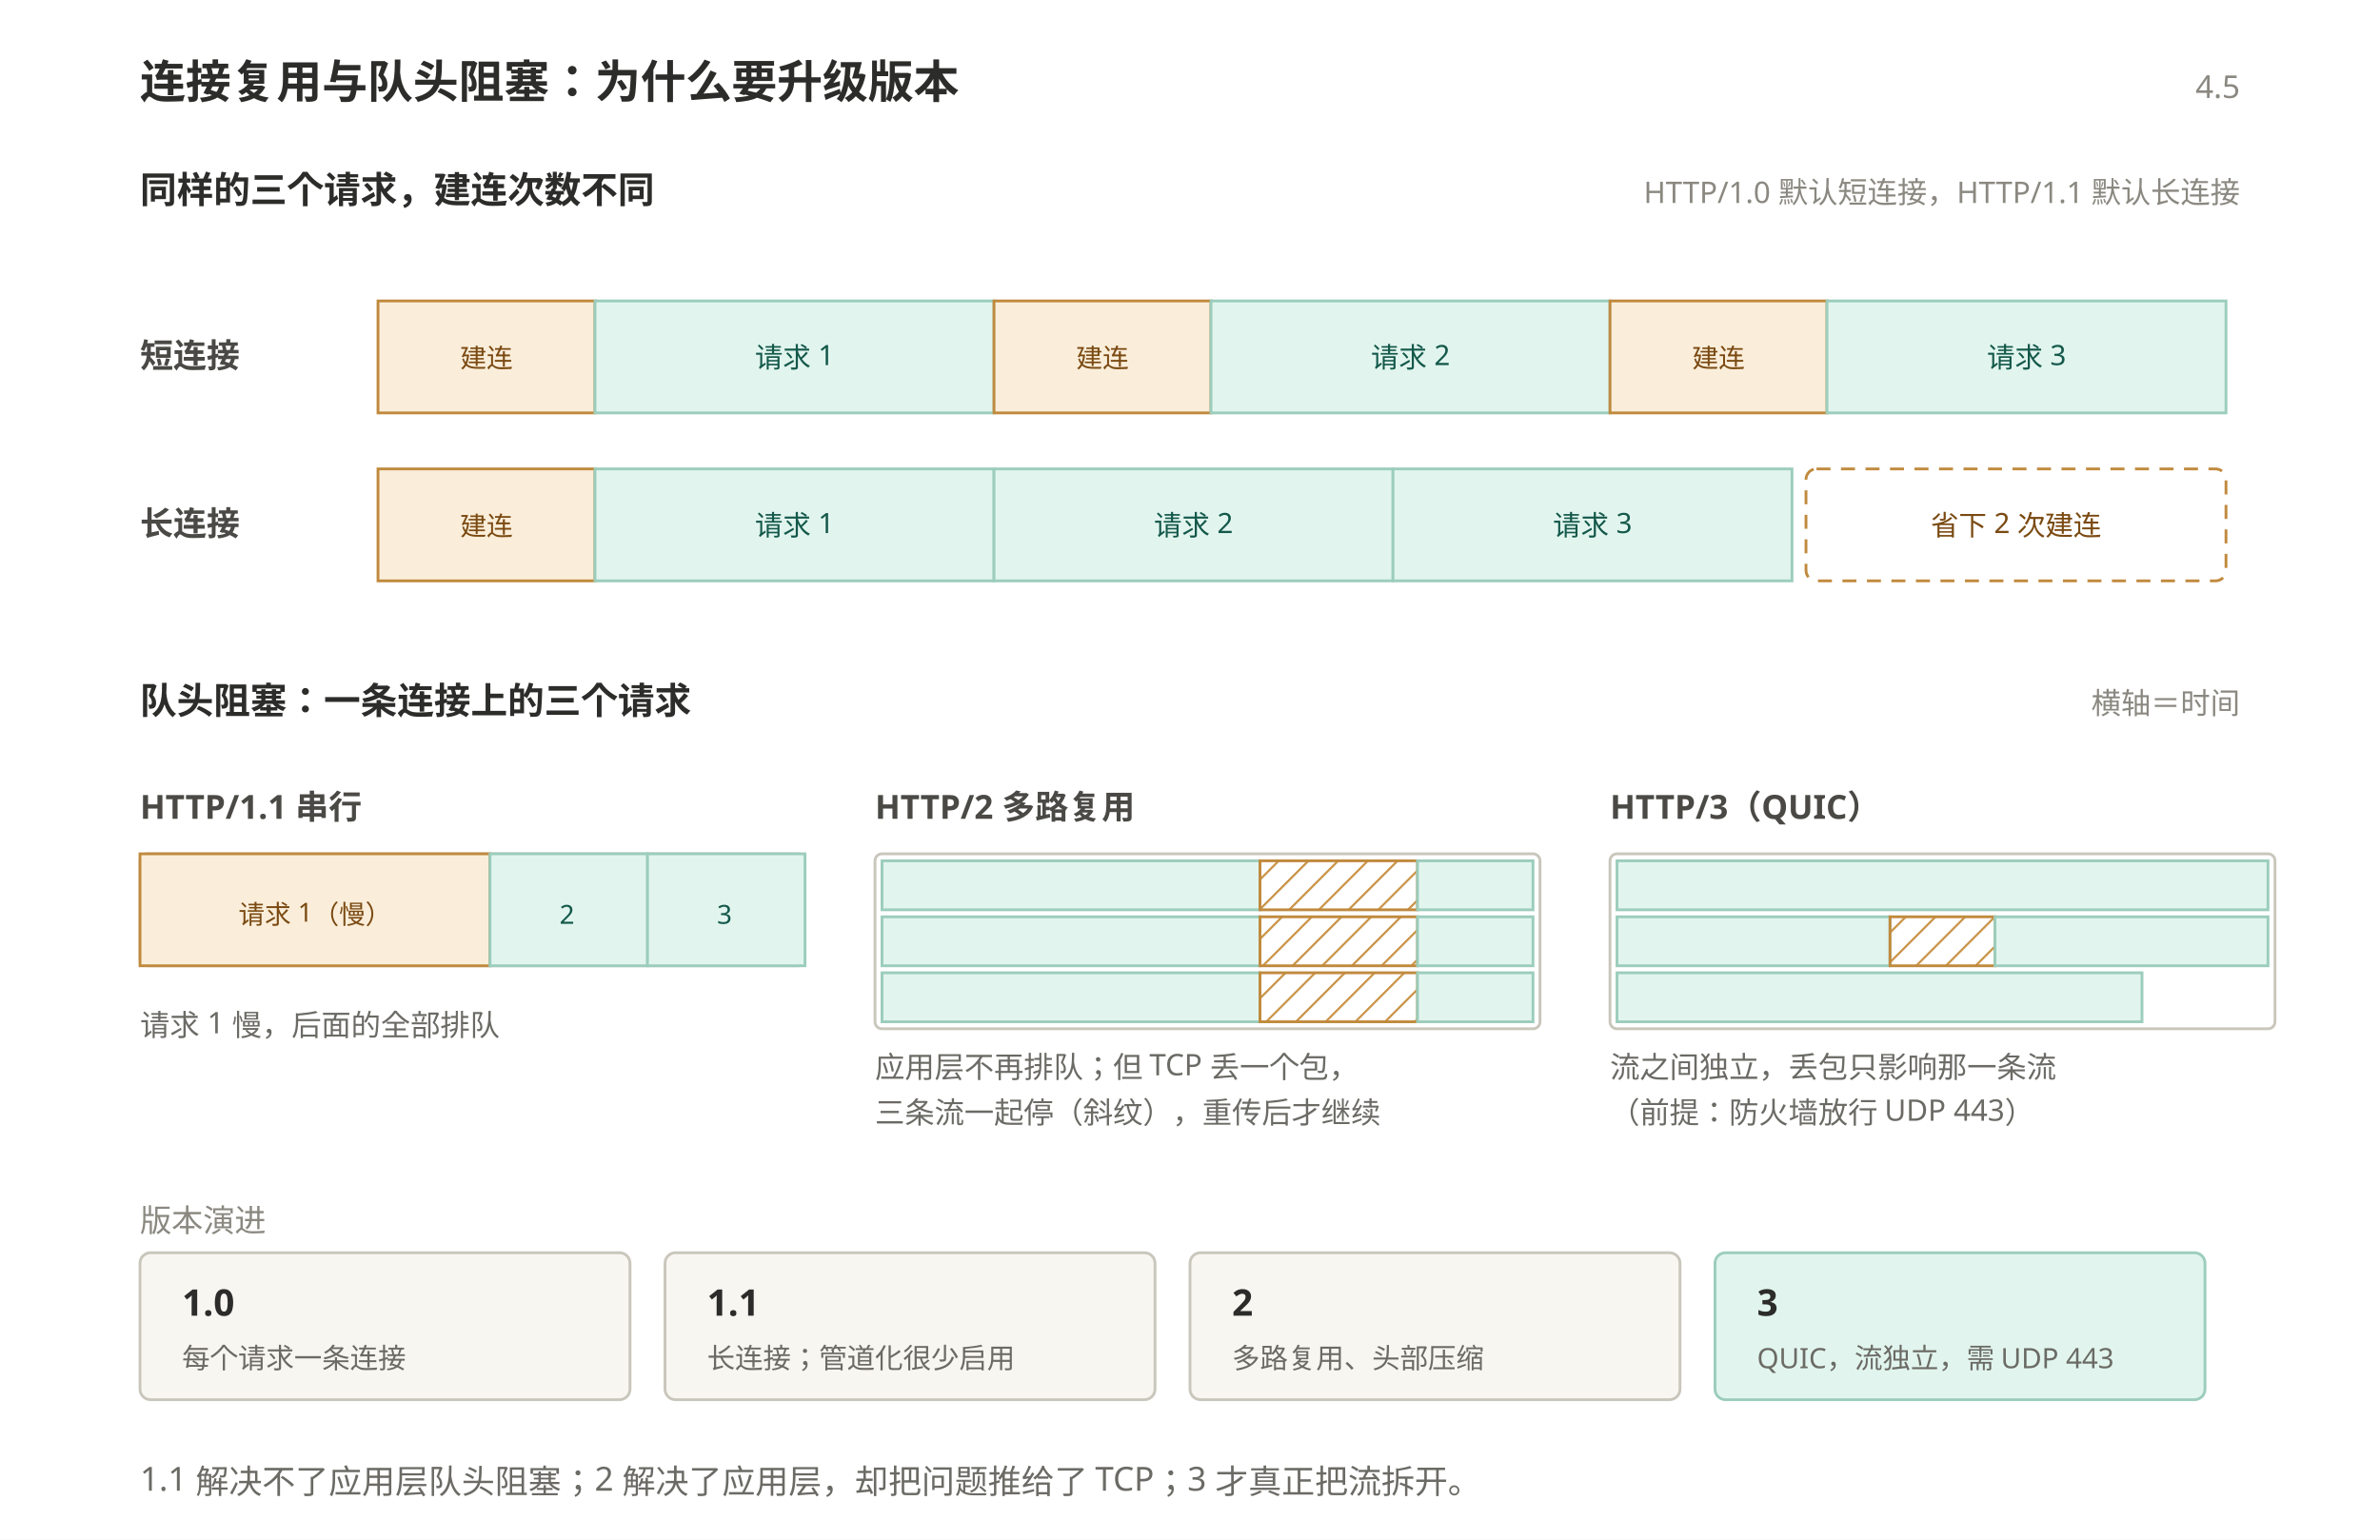
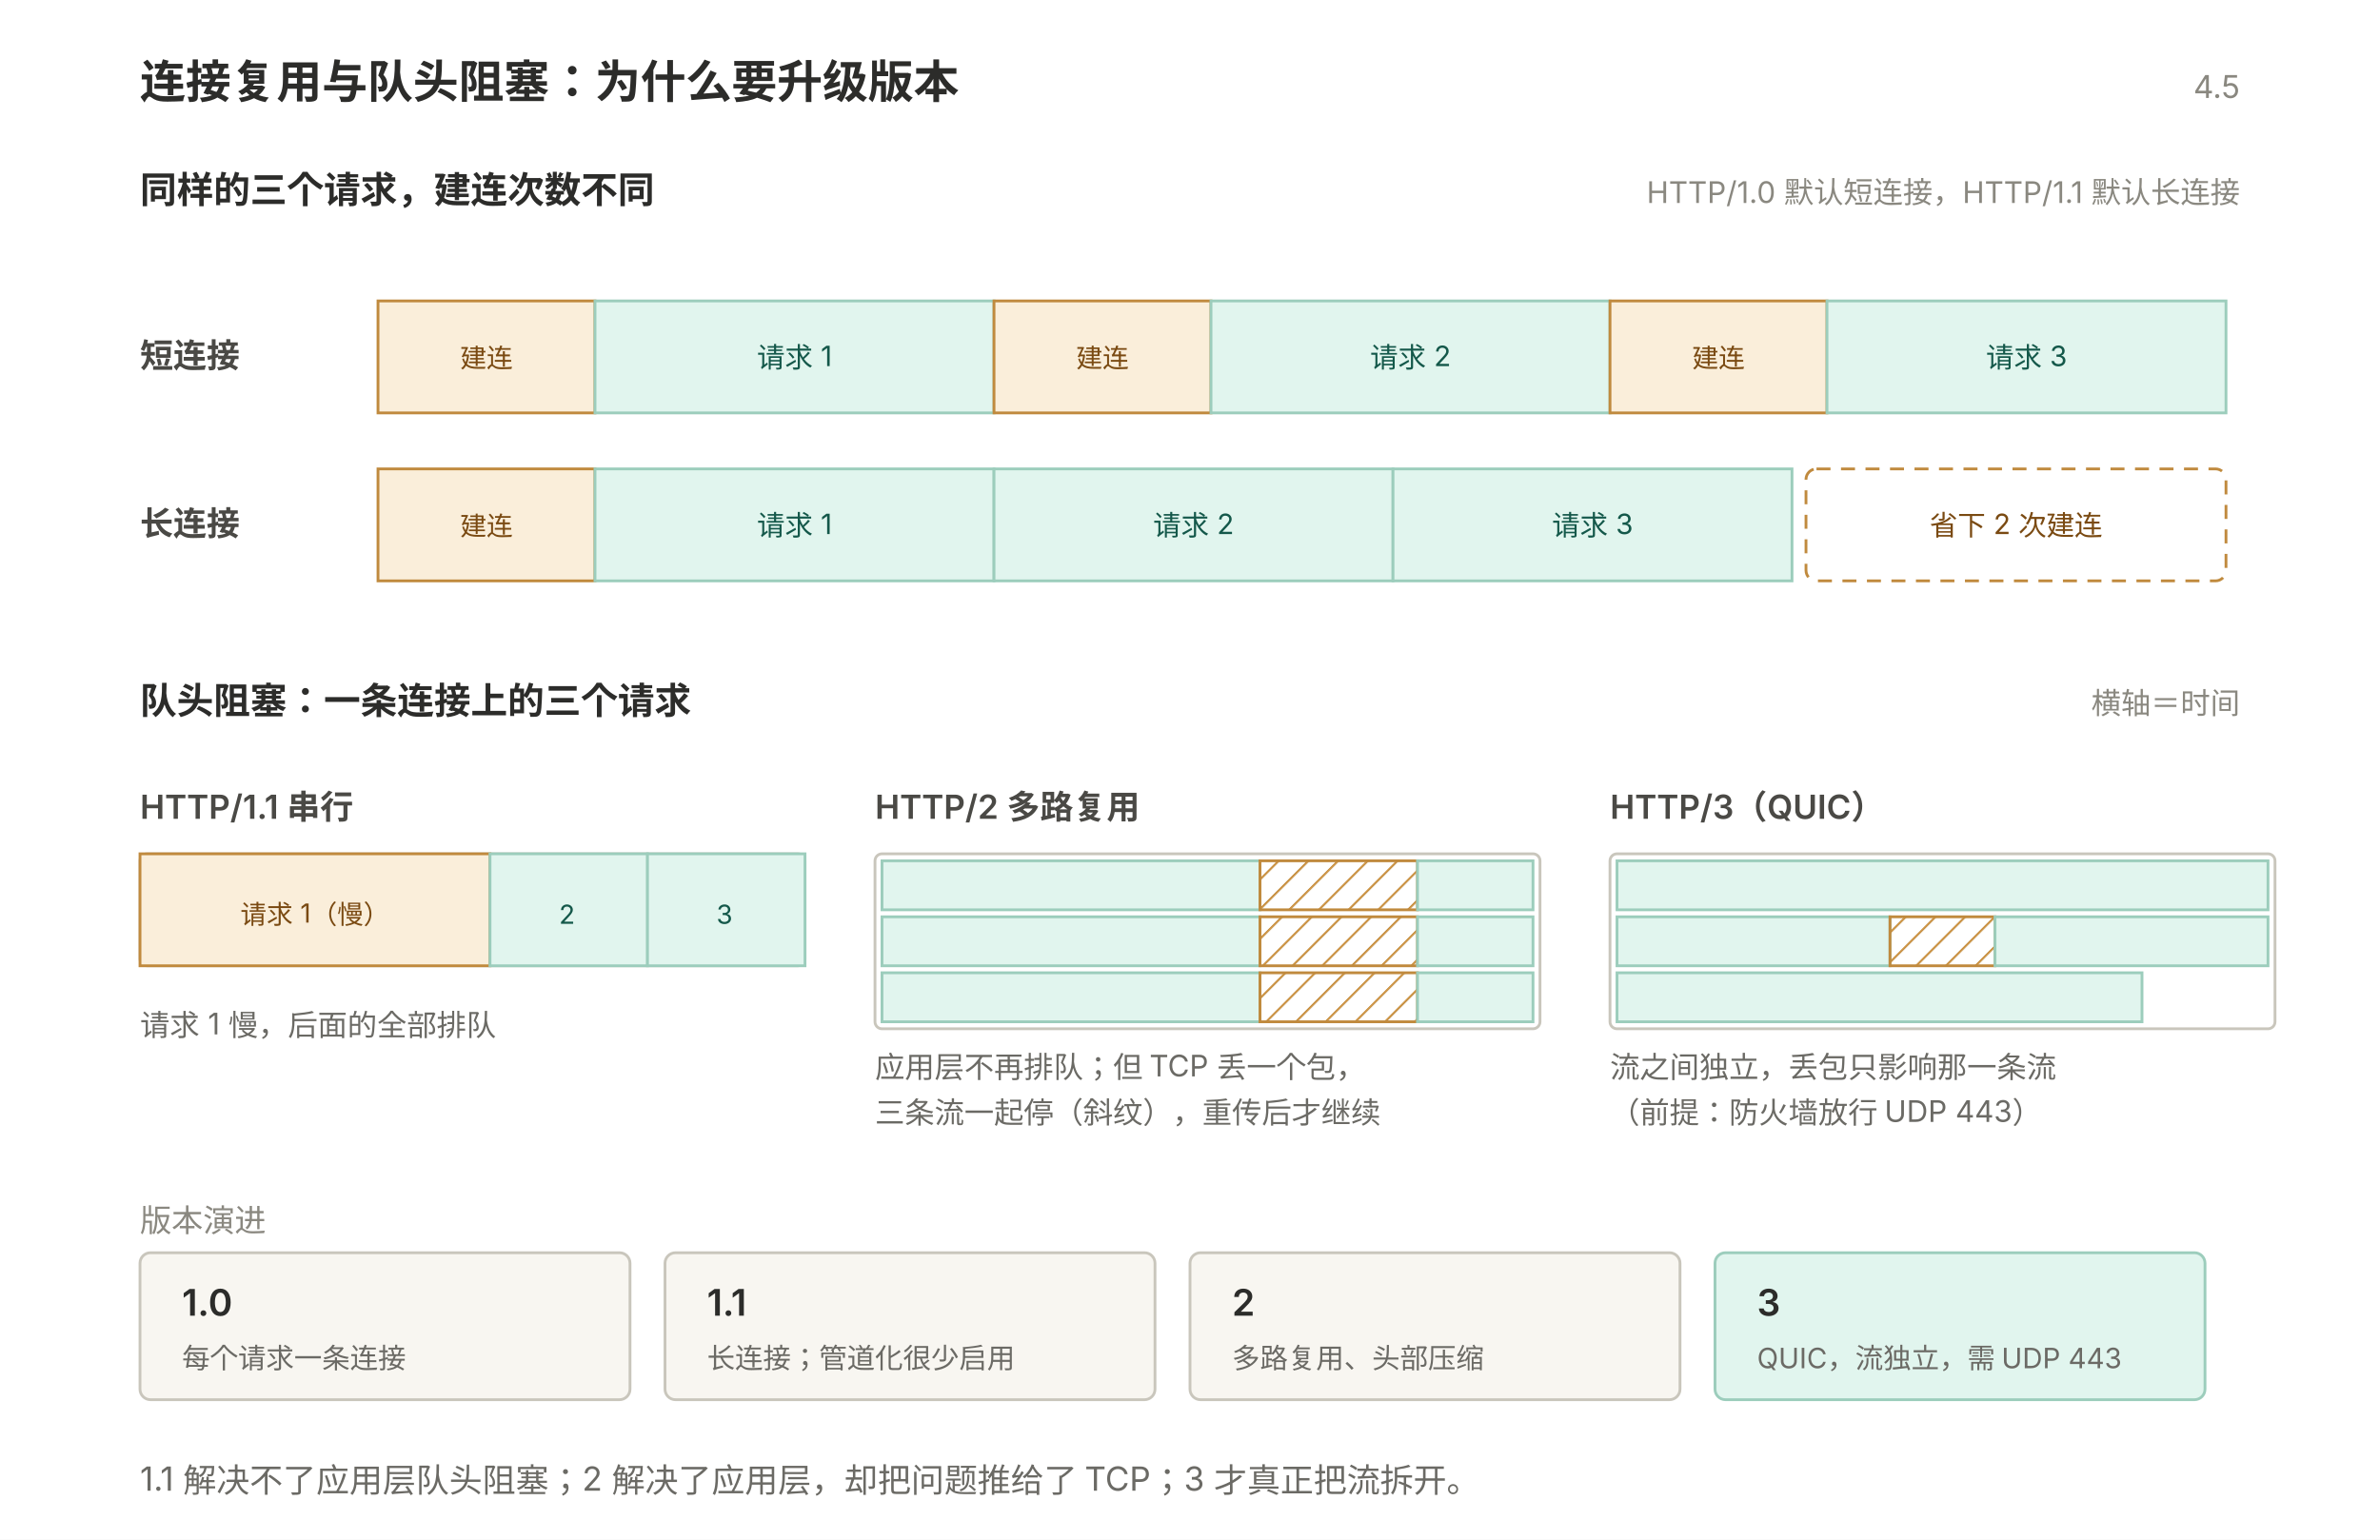
- <svg xmlns="http://www.w3.org/2000/svg" viewBox="0 0 680 440" width="680" height="440">
-   <rect width="680" height="440" fill="#FFFFFF" />
-   <defs>
-     <marker id="ar4h" viewBox="0 0 10 10" refX="9" refY="5" markerWidth="6" markerHeight="6" orient="auto">
-       <path d="M0,0 L10,5 L0,10 Z" fill="#6B6A65" />
-     </marker>
-     <pattern id="hatch" width="6" height="6" patternUnits="userSpaceOnUse" patternTransform="rotate(45)">
-       <line x1="0" y1="0" x2="0" y2="6" stroke="#C08A3E" stroke-width="1.2" />
-     </pattern>
-   </defs>
-   <g font-family="'Segoe UI','Microsoft YaHei','PingFang SC',sans-serif">
-     <text x="40" y="28" font-size="13" font-weight="600" fill="#2C2C2A">连接复用与队头阻塞：为什么要升级版本</text>
-     <text x="640" y="28" font-size="9" fill="#8A8880" text-anchor="end">4.5</text>
-     <text x="40" y="58" font-size="10.5" font-weight="600" fill="#2C2C2A">同样的三个请求，建连次数不同</text>
-     <text x="640" y="58" font-size="8.5" fill="#8A8880" text-anchor="end">HTTP/1.0 默认短连接，HTTP/1.1 默认长连接</text>
-     <text x="40" y="105" font-size="9.5" font-weight="600" fill="#4A4945">短连接</text>
-     <g stroke-width="0.8">
-       <rect x="108" y="86" width="62" height="32" fill="#FAEEDA" stroke="#C08A3E" />
-       <rect x="170" y="86" width="114" height="32" fill="#E1F5EE" stroke="#9CCDBC" />
-       <rect x="284" y="86" width="62" height="32" fill="#FAEEDA" stroke="#C08A3E" />
-       <rect x="346" y="86" width="114" height="32" fill="#E1F5EE" stroke="#9CCDBC" />
-       <rect x="460" y="86" width="62" height="32" fill="#FAEEDA" stroke="#C08A3E" />
-       <rect x="522" y="86" width="114" height="32" fill="#E1F5EE" stroke="#9CCDBC" />
+ <svg xmlns="http://www.w3.org/2000/svg" viewBox="0 0 1200 776.47" width="1200" height="776.47">
+   <g transform="scale(1.764706)">
+     <rect width="680" height="440" fill="#FFFFFF" />
+     <defs>
+       <marker id="ar4h" viewBox="0 0 10 10" refX="9" refY="5" markerWidth="6" markerHeight="6" orient="auto">
+         <path d="M0,0 L10,5 L0,10 Z" fill="#6B6A65" />
+       </marker>
+       <pattern id="hatch" width="6" height="6" patternUnits="userSpaceOnUse" patternTransform="rotate(45)">
+         <line x1="0" y1="0" x2="0" y2="6" stroke="#C08A3E" stroke-width="1.2" />
+       </pattern>
+     </defs>
+     <g font-family="-apple-system, 'Segoe UI', 'Microsoft YaHei', 'PingFang SC', sans-serif">
+       <text x="40" y="28" font-size="13" font-weight="600" fill="#2C2C2A">连接复用与队头阻塞：为什么要升级版本</text>
+       <text x="640" y="28" font-size="9" fill="#8A8880" text-anchor="end">4.5</text>
+       <text x="40" y="58" font-size="10.5" font-weight="600" fill="#2C2C2A">同样的三个请求，建连次数不同</text>
+       <text x="640" y="58" font-size="8.5" fill="#8A8880" text-anchor="end">HTTP/1.0 默认短连接，HTTP/1.1 默认长连接</text>
+       <text x="40" y="105" font-size="9.5" font-weight="600" fill="#4A4945">短连接</text>
+       <g stroke-width="0.8">
+         <rect x="108" y="86" width="62" height="32" fill="#FAEEDA" stroke="#C08A3E" />
+         <rect x="170" y="86" width="114" height="32" fill="#E1F5EE" stroke="#9CCDBC" />
+         <rect x="284" y="86" width="62" height="32" fill="#FAEEDA" stroke="#C08A3E" />
+         <rect x="346" y="86" width="114" height="32" fill="#E1F5EE" stroke="#9CCDBC" />
+         <rect x="460" y="86" width="62" height="32" fill="#FAEEDA" stroke="#C08A3E" />
+         <rect x="522" y="86" width="114" height="32" fill="#E1F5EE" stroke="#9CCDBC" />
+       </g>
+       <g font-size="7.5" fill="#7A4A12" text-anchor="middle">
+         <text x="139" y="105">建连</text>
+         <text x="315" y="105">建连</text>
+         <text x="491" y="105">建连</text>
+       </g>
+       <g font-size="8" fill="#14584A" text-anchor="middle">
+         <text x="227" y="105">请求 1</text>
+         <text x="403" y="105">请求 2</text>
+         <text x="579" y="105">请求 3</text>
+       </g>
+       <text x="40" y="153" font-size="9.5" font-weight="600" fill="#4A4945">长连接</text>
+       <g stroke-width="0.8">
+         <rect x="108" y="134" width="62" height="32" fill="#FAEEDA" stroke="#C08A3E" />
+         <rect x="170" y="134" width="114" height="32" fill="#E1F5EE" stroke="#9CCDBC" />
+         <rect x="284" y="134" width="114" height="32" fill="#E1F5EE" stroke="#9CCDBC" />
+         <rect x="398" y="134" width="114" height="32" fill="#E1F5EE" stroke="#9CCDBC" />
+       </g>
+       <text x="139" y="153" font-size="7.5" fill="#7A4A12" text-anchor="middle">建连</text>
+       <g font-size="8" fill="#14584A" text-anchor="middle">
+         <text x="227" y="153">请求 1</text>
+         <text x="341" y="153">请求 2</text>
+         <text x="455" y="153">请求 3</text>
+       </g>
+       <rect x="516" y="134" width="120" height="32" rx="3" fill="none" stroke="#C08A3E" stroke-width="0.8" stroke-dasharray="4 3" />
+       <text x="576" y="153" font-size="8" fill="#7A4A12" text-anchor="middle">省下 2 次建连</text>
+       <text x="40" y="204" font-size="10.5" font-weight="600" fill="#2C2C2A">队头阻塞：一条连接上的三个请求</text>
+       <text x="640" y="204" font-size="8.5" fill="#8A8880" text-anchor="end">横轴＝时间</text>
+       <text x="40" y="234" font-size="9.5" font-weight="600" fill="#4A4945">HTTP/1.1 串行</text>
+       <rect x="40" y="244" width="190" height="32" rx="2" fill="#F8F6F1" stroke="#C9C6BC" stroke-width="0.8" />
+       <rect x="40" y="244" width="100" height="32" fill="#FAEEDA" stroke="#C08A3E" stroke-width="0.8" />
+       <rect x="140" y="244" width="45" height="32" fill="#E1F5EE" stroke="#9CCDBC" stroke-width="0.8" />
+       <rect x="185" y="244" width="45" height="32" fill="#E1F5EE" stroke="#9CCDBC" stroke-width="0.8" />
+       <text x="90" y="264" font-size="7.5" fill="#7A4A12" text-anchor="middle">请求 1（慢）</text>
+       <text x="162" y="264" font-size="7.5" fill="#14584A" text-anchor="middle">2</text>
+       <text x="207" y="264" font-size="7.5" fill="#14584A" text-anchor="middle">3</text>
+       <text x="40" y="296" font-size="8.5" fill="#6B6A65">请求 1 慢，后面的全部排队</text>
+       <text x="250" y="234" font-size="9.5" font-weight="600" fill="#4A4945">HTTP/2 多路复用</text>
+       <rect x="250" y="244" width="190" height="50" rx="2" fill="none" stroke="#C9C6BC" stroke-width="0.8" />
+       <g stroke-width="0.8">
+         <rect x="252" y="246" width="108" height="14" fill="#E1F5EE" stroke="#9CCDBC" />
+         <rect x="360" y="246" width="45" height="14" fill="url(#hatch)" stroke="#C08A3E" />
+         <rect x="405" y="246" width="33" height="14" fill="#E1F5EE" stroke="#9CCDBC" />
+         <rect x="252" y="262" width="108" height="14" fill="#E1F5EE" stroke="#9CCDBC" />
+         <rect x="360" y="262" width="45" height="14" fill="url(#hatch)" stroke="#C08A3E" />
+         <rect x="405" y="262" width="33" height="14" fill="#E1F5EE" stroke="#9CCDBC" />
+         <rect x="252" y="278" width="108" height="14" fill="#E1F5EE" stroke="#9CCDBC" />
+         <rect x="360" y="278" width="45" height="14" fill="url(#hatch)" stroke="#C08A3E" />
+         <rect x="405" y="278" width="33" height="14" fill="#E1F5EE" stroke="#9CCDBC" />
+       </g>
+       <text x="250" y="308" font-size="8.5" fill="#6B6A65">应用层不再排队；但 TCP 丢一个包，</text>
+       <text x="250" y="321" font-size="8.5" fill="#6B6A65">三条流一起停（斜纹），重传后才继续</text>
+       <text x="460" y="234" font-size="9.5" font-weight="600" fill="#4A4945">HTTP/3（QUIC）</text>
+       <rect x="460" y="244" width="190" height="50" rx="2" fill="none" stroke="#C9C6BC" stroke-width="0.8" />
+       <g stroke-width="0.8">
+         <rect x="462" y="246" width="186" height="14" fill="#E1F5EE" stroke="#9CCDBC" />
+         <rect x="462" y="262" width="78" height="14" fill="#E1F5EE" stroke="#9CCDBC" />
+         <rect x="540" y="262" width="30" height="14" fill="url(#hatch)" stroke="#C08A3E" />
+         <rect x="570" y="262" width="78" height="14" fill="#E1F5EE" stroke="#9CCDBC" />
+         <rect x="462" y="278" width="150" height="14" fill="#E1F5EE" stroke="#9CCDBC" />
+       </g>
+       <text x="460" y="308" font-size="8.5" fill="#6B6A65">流之间独立，丢包只影响那一条流</text>
+       <text x="460" y="321" font-size="8.5" fill="#6B6A65">（前提：防火墙放行 UDP 443）</text>
+       <text x="40" y="352" font-size="9" fill="#8A8880">版本演进</text>
+       <g stroke-width="0.8">
+         <rect x="40" y="358" width="140" height="42" rx="3" fill="#F8F6F1" stroke="#C9C6BC" />
+         <rect x="190" y="358" width="140" height="42" rx="3" fill="#F8F6F1" stroke="#C9C6BC" />
+         <rect x="340" y="358" width="140" height="42" rx="3" fill="#F8F6F1" stroke="#C9C6BC" />
+         <rect x="490" y="358" width="140" height="42" rx="3" fill="#E1F5EE" stroke="#9CCDBC" />
+       </g>
+       <g font-size="10.5" font-weight="600" fill="#2C2C2A">
+         <text x="52" y="376">1.0</text>
+         <text x="202" y="376">1.1</text>
+         <text x="352" y="376">2</text>
+         <text x="502" y="376">3</text>
+       </g>
+       <g font-size="8" fill="#6B6A65">
+         <text x="52" y="391">每个请求一条连接</text>
+         <text x="202" y="391">长连接；管道化很少启用</text>
+         <text x="352" y="391">多路复用、头部压缩</text>
+         <text x="502" y="391">QUIC，流独立，需 UDP 443</text>
+       </g>
+       <text x="40" y="426" font-size="9.5" fill="#6B6A65">1.1 解决不了应用层队头阻塞；2 解决了应用层，却把问题推给了 TCP；3 才真正把流拆开。</text>
    </g>
-     <g font-size="7.5" fill="#7A4A12" text-anchor="middle">
-       <text x="139" y="105">建连</text>
-       <text x="315" y="105">建连</text>
-       <text x="491" y="105">建连</text>
-     </g>
-     <g font-size="8" fill="#14584A" text-anchor="middle">
-       <text x="227" y="105">请求 1</text>
-       <text x="403" y="105">请求 2</text>
-       <text x="579" y="105">请求 3</text>
-     </g>
-     <text x="40" y="153" font-size="9.5" font-weight="600" fill="#4A4945">长连接</text>
-     <g stroke-width="0.8">
-       <rect x="108" y="134" width="62" height="32" fill="#FAEEDA" stroke="#C08A3E" />
-       <rect x="170" y="134" width="114" height="32" fill="#E1F5EE" stroke="#9CCDBC" />
-       <rect x="284" y="134" width="114" height="32" fill="#E1F5EE" stroke="#9CCDBC" />
-       <rect x="398" y="134" width="114" height="32" fill="#E1F5EE" stroke="#9CCDBC" />
-     </g>
-     <text x="139" y="153" font-size="7.5" fill="#7A4A12" text-anchor="middle">建连</text>
-     <g font-size="8" fill="#14584A" text-anchor="middle">
-       <text x="227" y="153">请求 1</text>
-       <text x="341" y="153">请求 2</text>
-       <text x="455" y="153">请求 3</text>
-     </g>
-     <rect x="516" y="134" width="120" height="32" rx="3" fill="none" stroke="#C08A3E" stroke-width="0.8" stroke-dasharray="4 3" />
-     <text x="576" y="153" font-size="8" fill="#7A4A12" text-anchor="middle">省下 2 次建连</text>
-     <text x="40" y="204" font-size="10.5" font-weight="600" fill="#2C2C2A">队头阻塞：一条连接上的三个请求</text>
-     <text x="640" y="204" font-size="8.5" fill="#8A8880" text-anchor="end">横轴＝时间</text>
-     <text x="40" y="234" font-size="9.5" font-weight="600" fill="#4A4945">HTTP/1.1 串行</text>
-     <rect x="40" y="244" width="190" height="32" rx="2" fill="#F8F6F1" stroke="#C9C6BC" stroke-width="0.8" />
-     <rect x="40" y="244" width="100" height="32" fill="#FAEEDA" stroke="#C08A3E" stroke-width="0.8" />
-     <rect x="140" y="244" width="45" height="32" fill="#E1F5EE" stroke="#9CCDBC" stroke-width="0.8" />
-     <rect x="185" y="244" width="45" height="32" fill="#E1F5EE" stroke="#9CCDBC" stroke-width="0.8" />
-     <text x="90" y="264" font-size="7.5" fill="#7A4A12" text-anchor="middle">请求 1（慢）</text>
-     <text x="162" y="264" font-size="7.5" fill="#14584A" text-anchor="middle">2</text>
-     <text x="207" y="264" font-size="7.5" fill="#14584A" text-anchor="middle">3</text>
-     <text x="40" y="296" font-size="8.5" fill="#6B6A65">请求 1 慢，后面的全部排队</text>
-     <text x="250" y="234" font-size="9.5" font-weight="600" fill="#4A4945">HTTP/2 多路复用</text>
-     <rect x="250" y="244" width="190" height="50" rx="2" fill="none" stroke="#C9C6BC" stroke-width="0.8" />
-     <g stroke-width="0.8">
-       <rect x="252" y="246" width="108" height="14" fill="#E1F5EE" stroke="#9CCDBC" />
-       <rect x="360" y="246" width="45" height="14" fill="url(#hatch)" stroke="#C08A3E" />
-       <rect x="405" y="246" width="33" height="14" fill="#E1F5EE" stroke="#9CCDBC" />
-       <rect x="252" y="262" width="108" height="14" fill="#E1F5EE" stroke="#9CCDBC" />
-       <rect x="360" y="262" width="45" height="14" fill="url(#hatch)" stroke="#C08A3E" />
-       <rect x="405" y="262" width="33" height="14" fill="#E1F5EE" stroke="#9CCDBC" />
-       <rect x="252" y="278" width="108" height="14" fill="#E1F5EE" stroke="#9CCDBC" />
-       <rect x="360" y="278" width="45" height="14" fill="url(#hatch)" stroke="#C08A3E" />
-       <rect x="405" y="278" width="33" height="14" fill="#E1F5EE" stroke="#9CCDBC" />
-     </g>
-     <text x="250" y="308" font-size="8.5" fill="#6B6A65">应用层不再排队；但 TCP 丢一个包，</text>
-     <text x="250" y="321" font-size="8.5" fill="#6B6A65">三条流一起停（斜纹），重传后才继续</text>
-     <text x="460" y="234" font-size="9.5" font-weight="600" fill="#4A4945">HTTP/3（QUIC）</text>
-     <rect x="460" y="244" width="190" height="50" rx="2" fill="none" stroke="#C9C6BC" stroke-width="0.8" />
-     <g stroke-width="0.8">
-       <rect x="462" y="246" width="186" height="14" fill="#E1F5EE" stroke="#9CCDBC" />
-       <rect x="462" y="262" width="78" height="14" fill="#E1F5EE" stroke="#9CCDBC" />
-       <rect x="540" y="262" width="30" height="14" fill="url(#hatch)" stroke="#C08A3E" />
-       <rect x="570" y="262" width="78" height="14" fill="#E1F5EE" stroke="#9CCDBC" />
-       <rect x="462" y="278" width="150" height="14" fill="#E1F5EE" stroke="#9CCDBC" />
-     </g>
-     <text x="460" y="308" font-size="8.5" fill="#6B6A65">流之间独立，丢包只影响那一条流</text>
-     <text x="460" y="321" font-size="8.5" fill="#6B6A65">（前提：防火墙放行 UDP 443）</text>
-     <text x="40" y="352" font-size="9" fill="#8A8880">版本演进</text>
-     <g stroke-width="0.8">
-       <rect x="40" y="358" width="140" height="42" rx="3" fill="#F8F6F1" stroke="#C9C6BC" />
-       <rect x="190" y="358" width="140" height="42" rx="3" fill="#F8F6F1" stroke="#C9C6BC" />
-       <rect x="340" y="358" width="140" height="42" rx="3" fill="#F8F6F1" stroke="#C9C6BC" />
-       <rect x="490" y="358" width="140" height="42" rx="3" fill="#E1F5EE" stroke="#9CCDBC" />
-     </g>
-     <g font-size="10.5" font-weight="600" fill="#2C2C2A">
-       <text x="52" y="376">1.0</text>
-       <text x="202" y="376">1.1</text>
-       <text x="352" y="376">2</text>
-       <text x="502" y="376">3</text>
-     </g>
-     <g font-size="8" fill="#6B6A65">
-       <text x="52" y="391">每个请求一条连接</text>
-       <text x="202" y="391">长连接；管道化很少启用</text>
-       <text x="352" y="391">多路复用、头部压缩</text>
-       <text x="502" y="391">QUIC，流独立，需 UDP 443</text>
-     </g>
-     <text x="40" y="426" font-size="9.5" fill="#6B6A65">1.1 解决不了应用层队头阻塞；2 解决了应用层，却把问题推给了 TCP；3 才真正把流拆开。</text>
  </g>
</svg>
